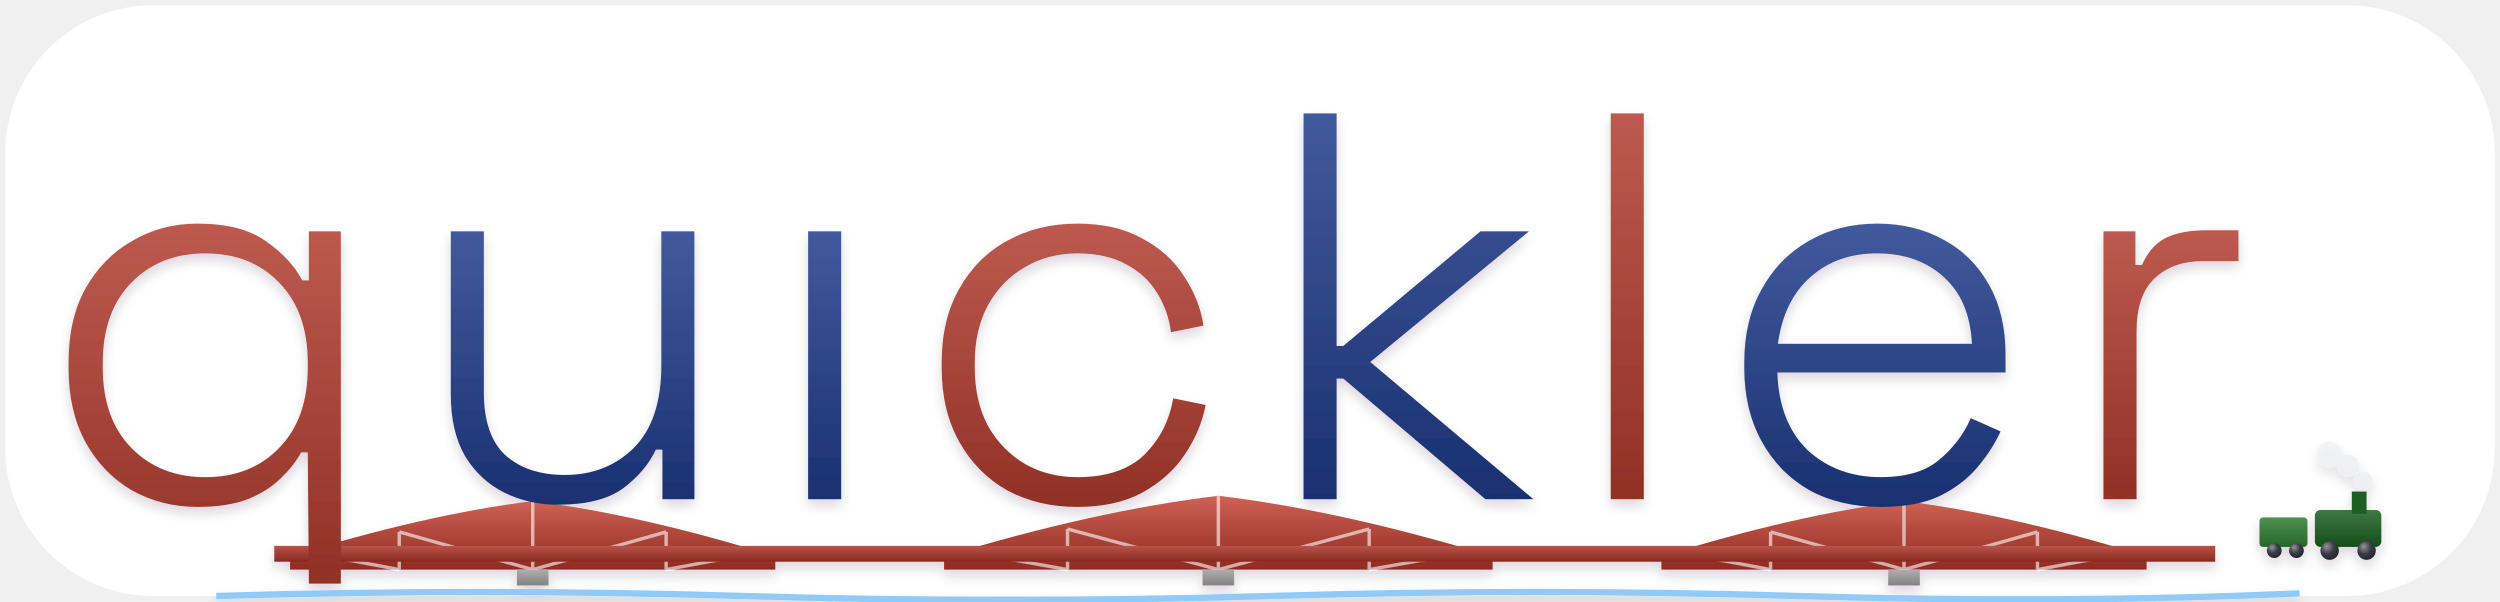
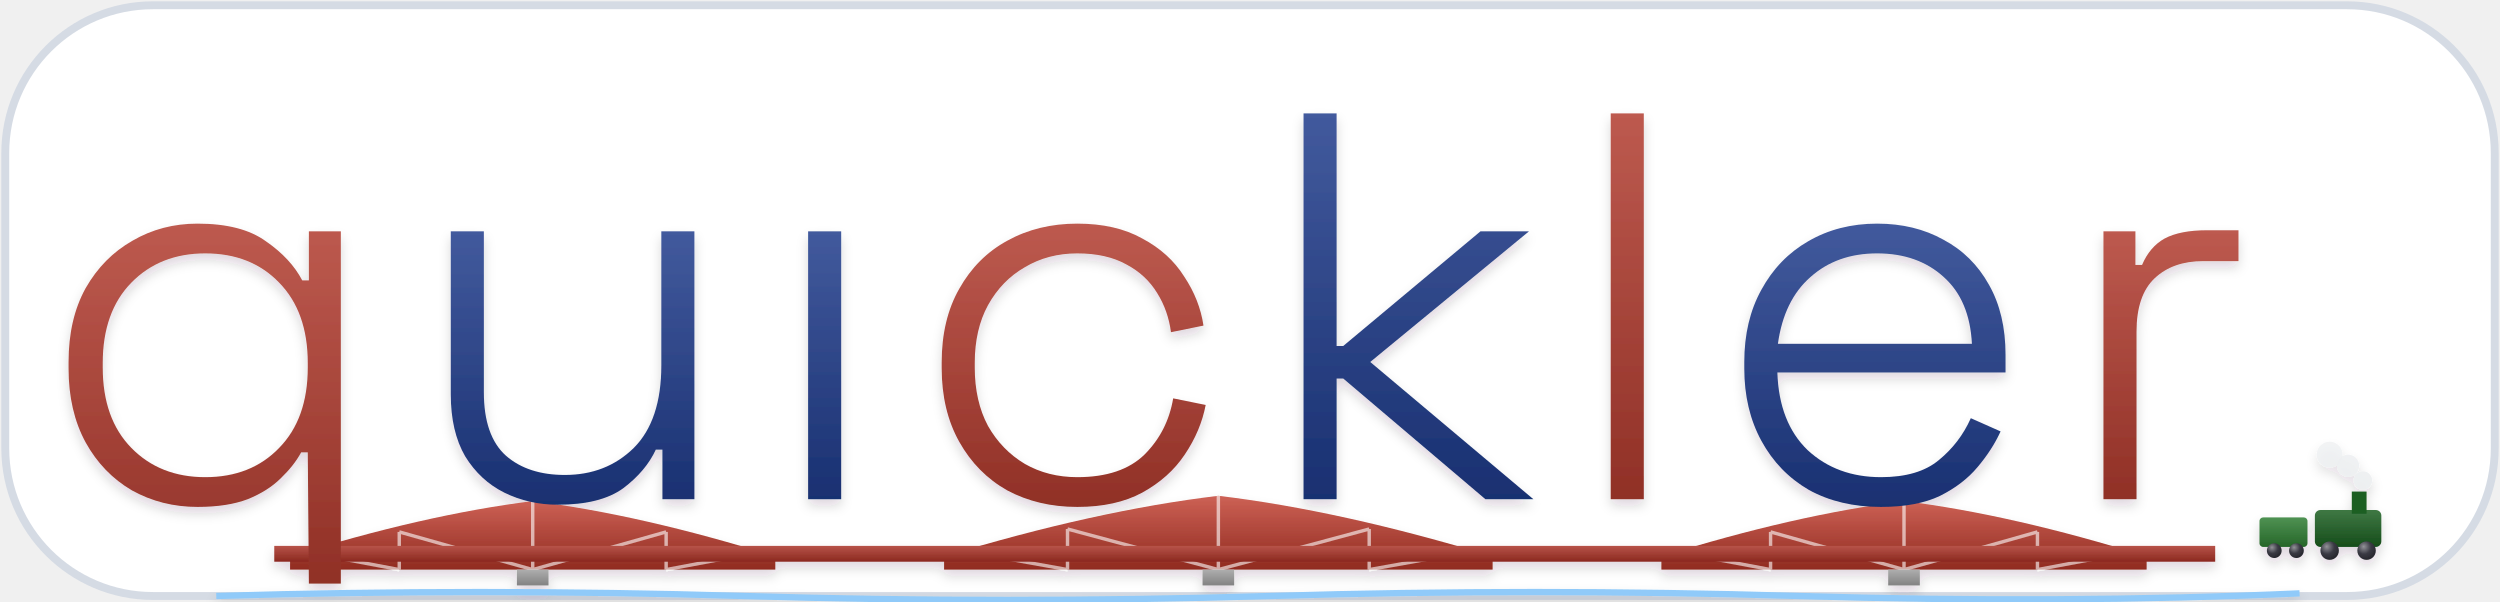
<svg xmlns="http://www.w3.org/2000/svg" width="1896" height="456" viewBox="-12 -32 948 228" role="img" aria-label="Quickler logo">
  <defs>
    <filter id="lift" x="-6%" y="-12%" width="112%" height="134%">
      <feDropShadow dx="0" dy="2.5" stdDeviation="2.2" flood-color="#241830" flood-opacity=".16" />
    </filter>
    <linearGradient id="fb" x1="0" y1="0" x2="0" y2="1">
      <stop stop-color="#CD6155" />
      <stop offset="1" stop-color="#902B20" />
    </linearGradient>
    <linearGradient id="pier" x1="0" y1="0" x2="0" y2="1">
      <stop stop-color="#AEAEAE" />
      <stop offset="1" stop-color="#828282" />
    </linearGradient>
    <linearGradient id="deck" x1="0" y1="0" x2="0" y2="1">
      <stop stop-color="#B75349" />
      <stop offset="1" stop-color="#8B291F" />
    </linearGradient>
    <linearGradient id="LB03A2E" x1="0" y1="0" x2="0" y2="1">
      <stop stop-color="#BD5A4F" />
      <stop offset="1" stop-color="#903026" />
    </linearGradient>
    <linearGradient id="L1E3A8A" x1="0" y1="0" x2="0" y2="1">
      <stop stop-color="#425A9D" />
      <stop offset="1" stop-color="#193071" />
    </linearGradient>
    <linearGradient id="car" x1="0" y1="0" x2="0" y2="1">
      <stop stop-color="#4F9253" />
      <stop offset="1" stop-color="#266629" />
    </linearGradient>
    <linearGradient id="loco" x1="0" y1="0" x2="0" y2="1">
      <stop stop-color="#3F7844" />
      <stop offset="1" stop-color="#164D1A" />
    </linearGradient>
    <radialGradient id="whl" cx="0.38" cy="0.32" r="0.7" fx="0.34" fy="0.28">
      <stop stop-color="#939398" />
      <stop offset=".55" stop-color="#3A3A44" />
      <stop offset="1" stop-color="#26262C" />
    </radialGradient>
  </defs>
-   <rect x="-10" y="-30" width="944" height="224" rx="56" fill="#FFFFFF" />
+   <rect x="-10" y="-30" width="944" height="224" rx="56" fill="#FFFFFF" stroke="#D5DBE4" stroke-width="3" />
  <g filter="url(#lift)">
    <path d="M98 179 Q148.6 163.2 190 158 Q231.4 163.2 282 179 L282 184 H98Z" fill="url(#fb)" />
    <path d="M190 158 V184 M139.4 169.7 L190 184 L240.6 169.7 M139.4 169.7 V184 M240.6 169.7 V184 M111.8 178.8 L139.4 184 M268.2 178.8 L240.6 184" stroke="#FFFFFF" stroke-width="1.3" opacity=".6" fill="none" />
    <rect x="184" y="184" width="12" height="6" fill="url(#pier)" />
    <path d="M346 179 Q403.2 161.6 450 156 Q496.8 161.6 554 179 L554 184 H346Z" fill="url(#fb)" />
    <path d="M450 156 V184 M392.8 168.6 L450 184 L507.2 168.6 M392.8 168.6 V184 M507.2 168.6 V184 M361.6 178.4 L392.8 184 M538.4 178.4 L507.2 184" stroke="#FFFFFF" stroke-width="1.3" opacity=".6" fill="none" />
    <rect x="444" y="184" width="12" height="6" fill="url(#pier)" />
    <path d="M618 179 Q668.6 163.2 710 158 Q751.4 163.2 802 179 L802 184 H618Z" fill="url(#fb)" />
    <path d="M710 158 V184 M659.4 169.7 L710 184 L760.6 169.7 M659.4 169.7 V184 M760.6 169.7 V184 M631.8 178.8 L659.4 184 M788.2 178.8 L760.6 184" stroke="#FFFFFF" stroke-width="1.3" opacity=".6" fill="none" />
    <rect x="704" y="184" width="12" height="6" fill="url(#pier)" />
    <rect x="92" y="175" width="736" height="6" fill="url(#deck)" />
    <path d="M70 194 Q170 191 270 194 T470 194 T670 194 T860 193" stroke="#90CAF9" stroke-width="2.4" fill="none" />
    <path d="M105.124 189.3L104.706 139.535H102.198C100.387 142.879 97.809 146.153 94.465 149.358C91.26 152.563 87.08 155.21 81.925 157.3C76.77 159.251 70.43 160.226 62.906 160.226C53.849 160.226 45.559 158.136 38.035 153.956C30.65 149.637 24.798 143.576 20.479 135.773C16.16 127.831 14 118.496 14 107.767V105.259C14 94.391 16.16 85.056 20.479 77.253C24.938 69.45 30.859 63.459 38.244 59.279C45.629 54.96 53.849 52.8 62.906 52.8C74.053 52.8 82.691 55.029 88.822 59.488C95.092 63.807 99.69 68.754 102.616 74.327H105.124V55.726H117.246V189.3H105.124ZM65.832 148.94C77.397 148.94 86.732 145.248 93.838 137.863C101.083 130.478 104.706 120.307 104.706 107.349V105.677C104.706 92.719 101.083 82.548 93.838 75.163C86.732 67.778 77.397 64.086 65.832 64.086C54.407 64.086 45.071 67.778 37.826 75.163C30.581 82.548 26.958 92.719 26.958 105.677V107.349C26.958 120.307 30.581 130.478 37.826 137.863C45.071 145.248 54.407 148.94 65.832 148.94Z" fill="url(#LB03A2E)" />
    <path d="M199.484 159.39C192.239 159.39 185.481 157.857 179.211 154.792C173.081 151.727 168.134 147.129 164.372 140.998C160.75 134.728 158.938 126.925 158.938 117.59V55.726H171.478V116.754C171.478 127.761 174.265 135.773 179.838 140.789C185.412 145.666 192.866 148.104 202.201 148.104C212.651 148.104 221.36 144.69 228.326 137.863C235.293 130.896 238.776 120.446 238.776 106.513V55.726H251.316V157.3H239.194V138.49H236.686C234.178 143.924 230.068 148.801 224.355 153.12C218.643 157.3 210.352 159.39 199.484 159.39Z" fill="url(#L1E3A8A)" />
    <path d="M294.439 157.3V55.726H306.979V157.3H294.439Z" fill="url(#L1E3A8A)" />
    <path d="M396.499 160.226C386.607 160.226 377.759 158.136 369.956 153.956C362.293 149.637 356.232 143.506 351.773 135.564C347.315 127.622 345.085 118.287 345.085 107.558V105.468C345.085 94.6 347.315 85.265 351.773 77.462C356.232 69.52 362.293 63.459 369.956 59.279C377.759 54.96 386.607 52.8 396.499 52.8C406.253 52.8 414.473 54.681 421.161 58.443C427.989 62.066 433.283 66.873 437.045 72.864C440.947 78.716 443.385 84.916 444.36 91.465L432.029 93.973C431.333 88.539 429.591 83.593 426.804 79.134C424.018 74.536 420.116 70.913 415.1 68.266C410.084 65.479 403.884 64.086 396.499 64.086C389.115 64.086 382.496 65.828 376.644 69.311C370.792 72.655 366.125 77.462 362.641 83.732C359.297 89.863 357.625 97.178 357.625 105.677V107.349C357.625 115.848 359.297 123.233 362.641 129.503C366.125 135.634 370.792 140.441 376.644 143.924C382.496 147.268 389.115 148.94 396.499 148.94C407.646 148.94 416.145 146.084 421.997 140.371C427.849 134.519 431.472 127.413 432.865 119.053L445.196 121.561C443.942 128.11 441.295 134.38 437.254 140.371C433.353 146.223 427.989 151.03 421.161 154.792C414.473 158.415 406.253 160.226 396.499 160.226Z" fill="url(#LB03A2E)" />
    <path d="M482.302 157.3V11H494.842V99.198H497.35L549.391 55.726H567.783L507.591 105.259L569.455 157.3H551.272L497.35 111.529H494.842V157.3H482.302Z" fill="url(#L1E3A8A)" />
    <path d="M598.787 157.3V11H611.327V157.3Z" fill="url(#LB03A2E)" />
    <path d="M701.266 160.226C690.816 160.226 681.689 158.066 673.886 153.747C666.223 149.288 660.232 143.088 655.912 135.146C651.593 127.204 649.433 118.078 649.433 107.767V105.259C649.433 94.809 651.593 85.683 655.912 77.88C660.232 69.938 666.153 63.807 673.677 59.488C681.341 55.029 690.049 52.8 699.802 52.8C709.277 52.8 717.637 54.82 724.883 58.861C732.267 62.762 738.049 68.475 742.229 75.999C746.409 83.384 748.5 92.231 748.5 102.542V109.23H661.974C662.392 121.909 666.223 131.732 673.469 138.699C680.853 145.526 690.119 148.94 701.266 148.94C710.74 148.94 718.055 146.78 723.211 142.461C728.505 138.142 732.546 132.847 735.333 126.577L746.619 131.593C744.529 136.191 741.603 140.719 737.841 145.178C734.218 149.497 729.48 153.12 723.628 156.046C717.776 158.833 710.322 160.226 701.266 160.226ZM662.182 98.362H735.75C735.193 87.355 731.64 78.925 725.091 73.073C718.543 67.082 710.113 64.086 699.802 64.086C689.631 64.086 681.201 67.082 674.513 73.073C667.825 78.925 663.715 87.355 662.182 98.362Z" fill="url(#L1E3A8A)" />
    <path d="M785.63 157.3V55.726H797.752V68.475H800.26C802.21 63.877 805.067 60.533 808.829 58.443C812.73 56.353 818.094 55.308 824.922 55.308H836.835V67.012H823.459C815.795 67.012 809.665 69.172 805.067 73.491C800.469 77.81 798.17 84.568 798.17 93.764V157.3H785.63Z" fill="url(#LB03A2E)" />
    <g transform="translate(884 160) scale(.7)">
      <rect x="-56" y="6" width="26" height="16" rx="2" fill="url(#car)" />
      <rect x="-26" y="2" width="36" height="20" rx="3" fill="url(#loco)" />
      <rect x="-6" y="-8" width="8" height="12" fill="#1B5E20" />
      <circle cx="-48" cy="24" r="4" fill="url(#whl)" />
      <circle cx="-36" cy="24" r="4" fill="url(#whl)" />
      <circle cx="-18" cy="24" r="5" fill="url(#whl)" />
      <circle cx="2" cy="24" r="5" fill="url(#whl)" />
      <circle cx="0" cy="-14" r="5" fill="#ECEFF1" opacity=".9" />
      <circle cx="-8" cy="-22" r="6" fill="#ECEFF1" opacity=".8" />
      <circle cx="-18" cy="-28" r="7" fill="#ECEFF1" opacity=".7" />
    </g>
  </g>
</svg>
